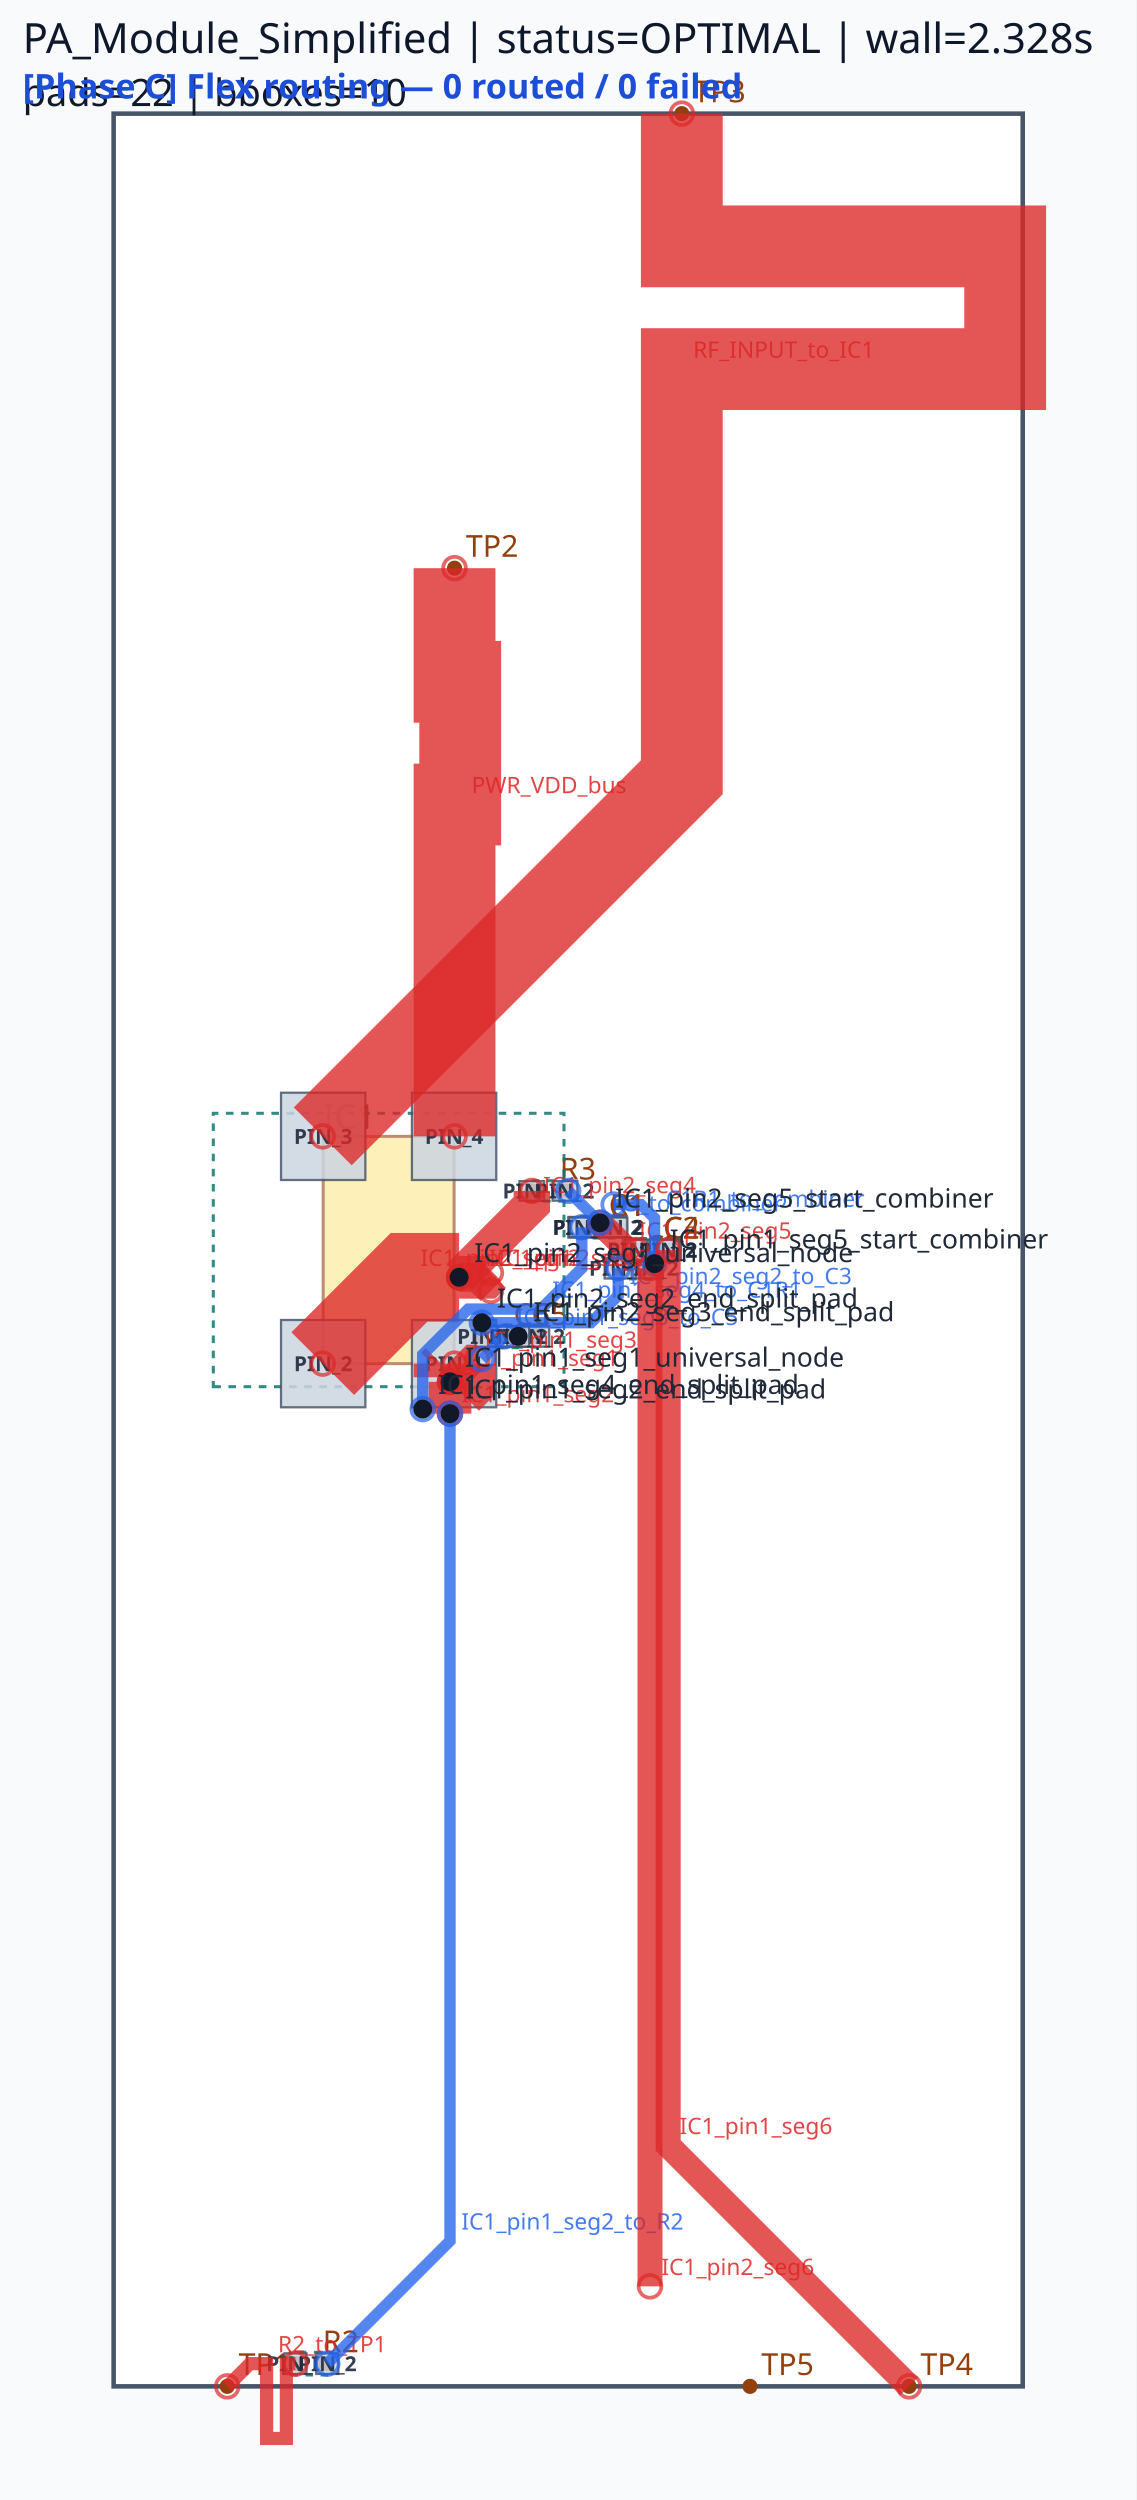
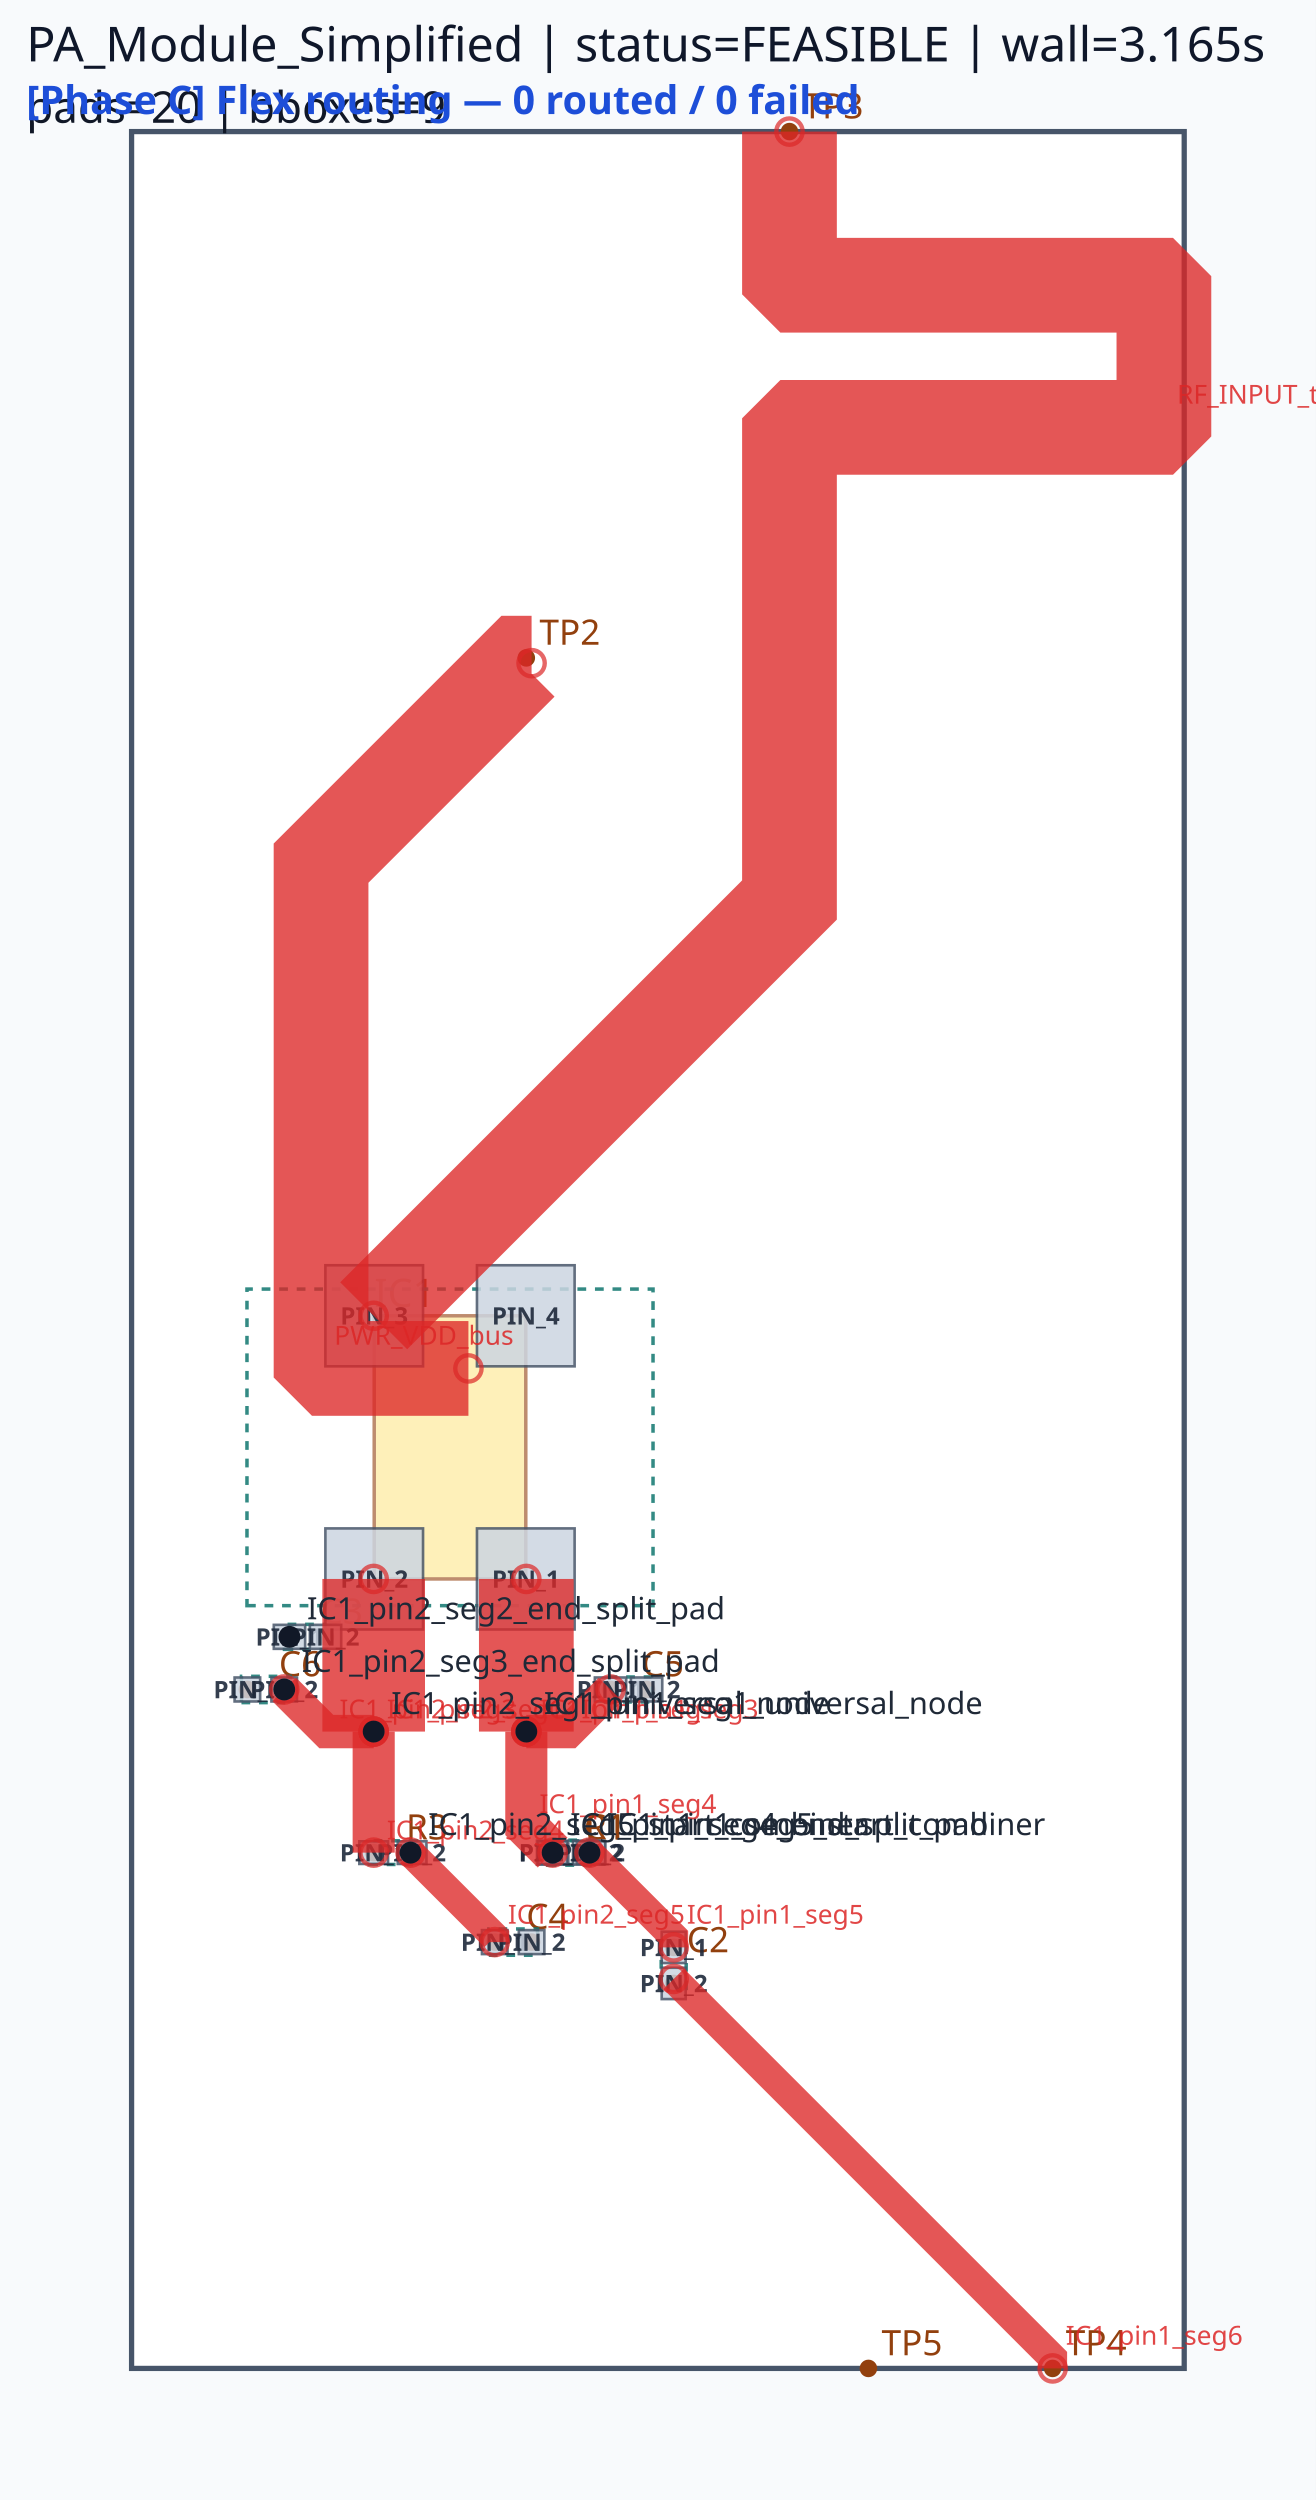
- <svg xmlns="http://www.w3.org/2000/svg" viewBox="0 0 300.0 660.0" width="300.0" height="660.0">
+ <svg xmlns="http://www.w3.org/2000/svg" viewBox="0 0 300.0 570.0" width="300.0" height="570.0">
  <rect x="0" y="0" width="100%" height="100%" fill="#f8fafc" />
-   <rect x="30.00" y="30.00" width="240.00" height="600.00" fill="#ffffff" stroke="#475569" stroke-width="1.2" />
+   <rect x="30.00" y="30.00" width="240.00" height="510.00" fill="#ffffff" stroke="#475569" stroke-width="1.2" />
  <rect x="85.32" y="300.00" width="34.56" height="60.00" fill="#fde68a" stroke="#92400e" stroke-width="0.8" opacity="0.6" />
  <text x="85.32" y="298.00" font-family="sans-serif" font-size="9" fill="#92400e">IC1</text>
-   <circle cx="60.00" cy="630.00" r="2" fill="#92400e" />
-   <text x="63.00" y="627.00" font-family="sans-serif" font-size="8" fill="#92400e">TP1</text>
  <circle cx="120.00" cy="150.00" r="2" fill="#92400e" />
  <text x="123.00" y="147.00" font-family="sans-serif" font-size="8" fill="#92400e">TP2</text>
  <circle cx="180.00" cy="30.00" r="2" fill="#92400e" />
  <text x="183.00" y="27.00" font-family="sans-serif" font-size="8" fill="#92400e">TP3</text>
-   <circle cx="240.00" cy="630.00" r="2" fill="#92400e" />
-   <text x="243.00" y="627.00" font-family="sans-serif" font-size="8" fill="#92400e">TP4</text>
-   <circle cx="198.00" cy="630.00" r="2" fill="#92400e" />
-   <text x="201.00" y="627.00" font-family="sans-serif" font-size="8" fill="#92400e">TP5</text>
-   <circle cx="153.60" cy="324.00" r="2" fill="#92400e" />
-   <circle cx="161.82" cy="324.00" r="2" fill="#92400e" />
-   <text x="160.71" y="321.00" font-family="sans-serif" font-size="8" fill="#92400e">C1</text>
-   <circle cx="153.60" cy="324.00" r="2" fill="#92400e" />
-   <circle cx="162.36" cy="324.00" r="2" fill="#92400e" />
-   <text x="160.98" y="321.00" font-family="sans-serif" font-size="8" fill="#92400e">R1</text>
-   <circle cx="168.00" cy="330.00" r="2" fill="#92400e" />
-   <circle cx="176.22" cy="330.00" r="2" fill="#92400e" />
-   <text x="175.11" y="327.00" font-family="sans-serif" font-size="8" fill="#92400e">C2</text>
-   <circle cx="78.00" cy="624.00" r="2" fill="#92400e" />
-   <circle cx="86.40" cy="624.00" r="2" fill="#92400e" />
-   <text x="85.20" y="621.00" font-family="sans-serif" font-size="8" fill="#92400e">R2</text>
-   <circle cx="163.20" cy="334.80" r="2" fill="#92400e" />
-   <circle cx="171.42" cy="334.80" r="2" fill="#92400e" />
-   <text x="170.31" y="331.80" font-family="sans-serif" font-size="8" fill="#92400e">C3</text>
-   <circle cx="140.40" cy="314.40" r="2" fill="#92400e" />
-   <circle cx="149.16" cy="314.40" r="2" fill="#92400e" />
-   <text x="147.78" y="311.40" font-family="sans-serif" font-size="8" fill="#92400e">R3</text>
-   <circle cx="168.00" cy="330.00" r="2" fill="#92400e" />
-   <circle cx="176.40" cy="330.00" r="2" fill="#92400e" />
-   <text x="175.20" y="327.00" font-family="sans-serif" font-size="8" fill="#92400e">C4</text>
-   <circle cx="133.20" cy="352.80" r="2" fill="#92400e" />
-   <circle cx="141.42" cy="352.80" r="2" fill="#92400e" />
-   <text x="140.31" y="349.80" font-family="sans-serif" font-size="8" fill="#92400e">C5</text>
-   <circle cx="128.40" cy="352.80" r="2" fill="#92400e" />
-   <circle cx="136.80" cy="352.80" r="2" fill="#92400e" />
-   <text x="135.60" y="349.80" font-family="sans-serif" font-size="8" fill="#92400e">C6</text>
+   <circle cx="240.00" cy="540.00" r="2" fill="#92400e" />
+   <text x="243.00" y="537.00" font-family="sans-serif" font-size="8" fill="#92400e">TP4</text>
+   <circle cx="198.00" cy="540.00" r="2" fill="#92400e" />
+   <text x="201.00" y="537.00" font-family="sans-serif" font-size="8" fill="#92400e">TP5</text>
+   <circle cx="126.00" cy="422.40" r="2" fill="#92400e" />
+   <circle cx="134.22" cy="422.40" r="2" fill="#92400e" />
+   <text x="133.11" y="419.40" font-family="sans-serif" font-size="8" fill="#92400e">C1</text>
+   <circle cx="126.00" cy="422.40" r="2" fill="#92400e" />
+   <circle cx="134.76" cy="422.40" r="2" fill="#92400e" />
+   <text x="133.38" y="419.40" font-family="sans-serif" font-size="8" fill="#92400e">R1</text>
+   <circle cx="153.60" cy="444.00" r="2" fill="#92400e" />
+   <circle cx="153.60" cy="452.22" r="2" fill="#92400e" />
+   <text x="156.60" y="445.11" font-family="sans-serif" font-size="8" fill="#92400e">C2</text>
+   <circle cx="66.00" cy="373.20" r="2" fill="#92400e" />
+   <circle cx="74.22" cy="373.20" r="2" fill="#92400e" />
+   <text x="73.11" y="370.20" font-family="sans-serif" font-size="8" fill="#92400e">C3</text>
+   <circle cx="85.20" cy="422.40" r="2" fill="#92400e" />
+   <circle cx="93.96" cy="422.40" r="2" fill="#92400e" />
+   <text x="92.58" y="419.40" font-family="sans-serif" font-size="8" fill="#92400e">R3</text>
+   <circle cx="112.80" cy="442.80" r="2" fill="#92400e" />
+   <circle cx="121.20" cy="442.80" r="2" fill="#92400e" />
+   <text x="120.00" y="439.80" font-family="sans-serif" font-size="8" fill="#92400e">C4</text>
+   <circle cx="139.20" cy="385.20" r="2" fill="#92400e" />
+   <circle cx="147.42" cy="385.20" r="2" fill="#92400e" />
+   <text x="146.31" y="382.20" font-family="sans-serif" font-size="8" fill="#92400e">C5</text>
+   <circle cx="56.40" cy="385.20" r="2" fill="#92400e" />
+   <circle cx="64.80" cy="385.20" r="2" fill="#92400e" />
+   <text x="63.60" y="382.20" font-family="sans-serif" font-size="8" fill="#92400e">C6</text>
  <path d="M 56.31,366.09 L 148.89,366.09 L 148.89,293.91 L 56.31,293.91 Z" class="component-bbox" fill="none" stroke="#0f766e" stroke-width="0.8" stroke-dasharray="2 2" opacity="0.85" />
-   <path d="M 152.46,326.85 L 162.96,326.85 L 162.96,321.15 L 152.46,321.15 Z" class="component-bbox" fill="none" stroke="#0f766e" stroke-width="0.8" stroke-dasharray="2 2" opacity="0.85" />
-   <path d="M 152.58,326.70 L 163.38,326.70 L 163.38,321.30 L 152.58,321.30 Z" class="component-bbox" fill="none" stroke="#0f766e" stroke-width="0.8" stroke-dasharray="2 2" opacity="0.85" />
-   <path d="M 166.86,332.85 L 177.36,332.85 L 177.36,327.15 L 166.86,327.15 Z" class="component-bbox" fill="none" stroke="#0f766e" stroke-width="0.8" stroke-dasharray="2 2" opacity="0.85" />
-   <path d="M 76.65,627.00 L 87.75,627.00 L 87.75,621.00 L 76.65,621.00 Z" class="component-bbox" fill="none" stroke="#0f766e" stroke-width="0.8" stroke-dasharray="2 2" opacity="0.85" />
-   <path d="M 162.06,337.65 L 172.56,337.65 L 172.56,331.95 L 162.06,331.95 Z" class="component-bbox" fill="none" stroke="#0f766e" stroke-width="0.8" stroke-dasharray="2 2" opacity="0.85" />
-   <path d="M 139.38,317.10 L 150.18,317.10 L 150.18,311.70 L 139.38,311.70 Z" class="component-bbox" fill="none" stroke="#0f766e" stroke-width="0.8" stroke-dasharray="2 2" opacity="0.85" />
-   <path d="M 166.65,333.00 L 177.75,333.00 L 177.75,327.00 L 166.65,327.00 Z" class="component-bbox" fill="none" stroke="#0f766e" stroke-width="0.8" stroke-dasharray="2 2" opacity="0.85" />
-   <path d="M 132.06,355.65 L 142.56,355.65 L 142.56,349.95 L 132.06,349.95 Z" class="component-bbox" fill="none" stroke="#0f766e" stroke-width="0.8" stroke-dasharray="2 2" opacity="0.85" />
-   <path d="M 127.05,355.80 L 138.15,355.80 L 138.15,349.80 L 127.05,349.80 Z" class="component-bbox" fill="none" stroke="#0f766e" stroke-width="0.8" stroke-dasharray="2 2" opacity="0.85" />
+   <path d="M 124.86,425.25 L 135.36,425.25 L 135.36,419.55 L 124.86,419.55 Z" class="component-bbox" fill="none" stroke="#0f766e" stroke-width="0.8" stroke-dasharray="2 2" opacity="0.85" />
+   <path d="M 124.98,425.10 L 135.78,425.10 L 135.78,419.70 L 124.98,419.70 Z" class="component-bbox" fill="none" stroke="#0f766e" stroke-width="0.8" stroke-dasharray="2 2" opacity="0.85" />
+   <path d="M 150.75,442.86 L 150.75,453.36 L 156.45,453.36 L 156.45,442.86 Z" class="component-bbox" fill="none" stroke="#0f766e" stroke-width="0.8" stroke-dasharray="2 2" opacity="0.85" />
+   <path d="M 64.86,376.05 L 75.36,376.05 L 75.36,370.35 L 64.86,370.35 Z" class="component-bbox" fill="none" stroke="#0f766e" stroke-width="0.8" stroke-dasharray="2 2" opacity="0.85" />
+   <path d="M 84.18,425.10 L 94.98,425.10 L 94.98,419.70 L 84.18,419.70 Z" class="component-bbox" fill="none" stroke="#0f766e" stroke-width="0.8" stroke-dasharray="2 2" opacity="0.85" />
+   <path d="M 111.45,445.80 L 122.55,445.80 L 122.55,439.80 L 111.45,439.80 Z" class="component-bbox" fill="none" stroke="#0f766e" stroke-width="0.8" stroke-dasharray="2 2" opacity="0.85" />
+   <path d="M 138.06,388.05 L 148.56,388.05 L 148.56,382.35 L 138.06,382.35 Z" class="component-bbox" fill="none" stroke="#0f766e" stroke-width="0.8" stroke-dasharray="2 2" opacity="0.85" />
+   <path d="M 55.05,388.20 L 66.15,388.20 L 66.15,382.20 L 55.05,382.20 Z" class="component-bbox" fill="none" stroke="#0f766e" stroke-width="0.8" stroke-dasharray="2 2" opacity="0.85" />
  <polygon points="108.75,348.48 108.75,371.52 131.01,371.52 131.01,348.48" fill="#cbd5e1" stroke="#475569" stroke-width="0.6" opacity="0.85" />
  <text x="119.88" y="362.00" font-family="sans-serif" font-size="5.5" text-anchor="middle" font-weight="bold" fill="#1e293b" opacity="0.9">PIN_1</text>
  <polygon points="74.19,348.48 74.19,371.52 96.45,371.52 96.45,348.48" fill="#cbd5e1" stroke="#475569" stroke-width="0.6" opacity="0.85" />
  <text x="85.32" y="362.00" font-family="sans-serif" font-size="5.5" text-anchor="middle" font-weight="bold" fill="#1e293b" opacity="0.9">PIN_2</text>
  <polygon points="96.45,311.52 96.45,288.48 74.19,288.48 74.19,311.52" fill="#cbd5e1" stroke="#475569" stroke-width="0.6" opacity="0.85" />
  <text x="85.32" y="302.00" font-family="sans-serif" font-size="5.5" text-anchor="middle" font-weight="bold" fill="#1e293b" opacity="0.9">PIN_3</text>
  <polygon points="131.01,311.52 131.01,288.48 108.75,288.48 108.75,311.52" fill="#cbd5e1" stroke="#475569" stroke-width="0.6" opacity="0.85" />
  <text x="119.88" y="302.00" font-family="sans-serif" font-size="5.5" text-anchor="middle" font-weight="bold" fill="#1e293b" opacity="0.9">PIN_4</text>
-   <polygon points="150.03,326.73 157.17,326.73 157.17,321.27 150.03,321.27" fill="#cbd5e1" stroke="#475569" stroke-width="0.6" opacity="0.85" />
-   <text x="153.60" y="326.00" font-family="sans-serif" font-size="5.5" text-anchor="middle" font-weight="bold" fill="#1e293b" opacity="0.9">PIN_1</text>
-   <polygon points="158.25,326.73 165.39,326.73 165.39,321.27 158.25,321.27" fill="#cbd5e1" stroke="#475569" stroke-width="0.6" opacity="0.85" />
-   <text x="161.82" y="326.00" font-family="sans-serif" font-size="5.5" text-anchor="middle" font-weight="bold" fill="#1e293b" opacity="0.9">PIN_2</text>
-   <polygon points="150.33,326.58 156.87,326.58 156.87,321.42 150.33,321.42" fill="#cbd5e1" stroke="#475569" stroke-width="0.6" opacity="0.85" />
-   <text x="153.60" y="326.00" font-family="sans-serif" font-size="5.5" text-anchor="middle" font-weight="bold" fill="#1e293b" opacity="0.9">PIN_1</text>
-   <polygon points="159.09,326.58 165.63,326.58 165.63,321.42 159.09,321.42" fill="#cbd5e1" stroke="#475569" stroke-width="0.6" opacity="0.85" />
-   <text x="162.36" y="326.00" font-family="sans-serif" font-size="5.5" text-anchor="middle" font-weight="bold" fill="#1e293b" opacity="0.9">PIN_2</text>
-   <polygon points="164.43,332.73 171.57,332.73 171.57,327.27 164.43,327.27" fill="#cbd5e1" stroke="#475569" stroke-width="0.6" opacity="0.85" />
-   <text x="168.00" y="332.00" font-family="sans-serif" font-size="5.5" text-anchor="middle" font-weight="bold" fill="#1e293b" opacity="0.9">PIN_1</text>
-   <polygon points="172.65,332.73 179.79,332.73 179.79,327.27 172.65,327.27" fill="#cbd5e1" stroke="#475569" stroke-width="0.6" opacity="0.85" />
-   <text x="176.22" y="332.00" font-family="sans-serif" font-size="5.5" text-anchor="middle" font-weight="bold" fill="#1e293b" opacity="0.9">PIN_2</text>
-   <polygon points="80.91,621.27 75.09,621.27 75.09,626.73 80.91,626.73" fill="#cbd5e1" stroke="#475569" stroke-width="0.6" opacity="0.85" />
-   <text x="78.00" y="626.00" font-family="sans-serif" font-size="5.5" text-anchor="middle" font-weight="bold" fill="#1e293b" opacity="0.9">PIN_1</text>
-   <polygon points="83.49,626.73 89.31,626.73 89.31,621.27 83.49,621.27" fill="#cbd5e1" stroke="#475569" stroke-width="0.6" opacity="0.85" />
-   <text x="86.40" y="626.00" font-family="sans-serif" font-size="5.5" text-anchor="middle" font-weight="bold" fill="#1e293b" opacity="0.9">PIN_2</text>
-   <polygon points="159.63,337.53 166.77,337.53 166.77,332.07 159.63,332.07" fill="#cbd5e1" stroke="#475569" stroke-width="0.6" opacity="0.85" />
-   <text x="163.20" y="336.80" font-family="sans-serif" font-size="5.5" text-anchor="middle" font-weight="bold" fill="#1e293b" opacity="0.9">PIN_1</text>
-   <polygon points="167.85,337.53 174.99,337.53 174.99,332.07 167.85,332.07" fill="#cbd5e1" stroke="#475569" stroke-width="0.6" opacity="0.85" />
-   <text x="171.42" y="336.80" font-family="sans-serif" font-size="5.5" text-anchor="middle" font-weight="bold" fill="#1e293b" opacity="0.9">PIN_2</text>
-   <polygon points="137.13,316.98 143.67,316.98 143.67,311.82 137.13,311.82" fill="#cbd5e1" stroke="#475569" stroke-width="0.6" opacity="0.85" />
-   <text x="140.40" y="316.40" font-family="sans-serif" font-size="5.5" text-anchor="middle" font-weight="bold" fill="#1e293b" opacity="0.9">PIN_1</text>
-   <polygon points="145.89,316.98 152.43,316.98 152.43,311.82 145.89,311.82" fill="#cbd5e1" stroke="#475569" stroke-width="0.6" opacity="0.85" />
-   <text x="149.16" y="316.40" font-family="sans-serif" font-size="5.5" text-anchor="middle" font-weight="bold" fill="#1e293b" opacity="0.9">PIN_2</text>
-   <polygon points="170.91,327.27 165.09,327.27 165.09,332.73 170.91,332.73" fill="#cbd5e1" stroke="#475569" stroke-width="0.6" opacity="0.85" />
-   <text x="168.00" y="332.00" font-family="sans-serif" font-size="5.5" text-anchor="middle" font-weight="bold" fill="#1e293b" opacity="0.9">PIN_1</text>
-   <polygon points="173.49,332.73 179.31,332.73 179.31,327.27 173.49,327.27" fill="#cbd5e1" stroke="#475569" stroke-width="0.6" opacity="0.85" />
-   <text x="176.40" y="332.00" font-family="sans-serif" font-size="5.5" text-anchor="middle" font-weight="bold" fill="#1e293b" opacity="0.9">PIN_2</text>
-   <polygon points="129.63,355.53 136.77,355.53 136.77,350.07 129.63,350.07" fill="#cbd5e1" stroke="#475569" stroke-width="0.6" opacity="0.85" />
-   <text x="133.20" y="354.80" font-family="sans-serif" font-size="5.5" text-anchor="middle" font-weight="bold" fill="#1e293b" opacity="0.9">PIN_1</text>
-   <polygon points="137.85,355.53 144.99,355.53 144.99,350.07 137.85,350.07" fill="#cbd5e1" stroke="#475569" stroke-width="0.6" opacity="0.85" />
-   <text x="141.42" y="354.80" font-family="sans-serif" font-size="5.5" text-anchor="middle" font-weight="bold" fill="#1e293b" opacity="0.9">PIN_2</text>
-   <polygon points="131.31,350.07 125.49,350.07 125.49,355.53 131.31,355.53" fill="#cbd5e1" stroke="#475569" stroke-width="0.6" opacity="0.85" />
-   <text x="128.40" y="354.80" font-family="sans-serif" font-size="5.5" text-anchor="middle" font-weight="bold" fill="#1e293b" opacity="0.9">PIN_1</text>
-   <polygon points="133.89,355.53 139.71,355.53 139.71,350.07 133.89,350.07" fill="#cbd5e1" stroke="#475569" stroke-width="0.6" opacity="0.85" />
-   <text x="136.80" y="354.80" font-family="sans-serif" font-size="5.5" text-anchor="middle" font-weight="bold" fill="#1e293b" opacity="0.9">PIN_2</text>
-   <polyline points="85.20,360.00 108.00,337.20 121.20,337.20" fill="none" stroke="#dc2626" stroke-width="23.40" stroke-linecap="butt" stroke-linejoin="miter" opacity="0.78" />
+   <polygon points="122.43,425.13 129.57,425.13 129.57,419.67 122.43,419.67" fill="#cbd5e1" stroke="#475569" stroke-width="0.6" opacity="0.85" />
+   <text x="126.00" y="424.40" font-family="sans-serif" font-size="5.5" text-anchor="middle" font-weight="bold" fill="#1e293b" opacity="0.9">PIN_1</text>
+   <polygon points="130.65,425.13 137.79,425.13 137.79,419.67 130.65,419.67" fill="#cbd5e1" stroke="#475569" stroke-width="0.6" opacity="0.85" />
+   <text x="134.22" y="424.40" font-family="sans-serif" font-size="5.5" text-anchor="middle" font-weight="bold" fill="#1e293b" opacity="0.9">PIN_2</text>
+   <polygon points="122.73,424.98 129.27,424.98 129.27,419.82 122.73,419.82" fill="#cbd5e1" stroke="#475569" stroke-width="0.6" opacity="0.85" />
+   <text x="126.00" y="424.40" font-family="sans-serif" font-size="5.5" text-anchor="middle" font-weight="bold" fill="#1e293b" opacity="0.9">PIN_1</text>
+   <polygon points="131.49,424.98 138.03,424.98 138.03,419.82 131.49,419.82" fill="#cbd5e1" stroke="#475569" stroke-width="0.6" opacity="0.85" />
+   <text x="134.76" y="424.40" font-family="sans-serif" font-size="5.5" text-anchor="middle" font-weight="bold" fill="#1e293b" opacity="0.9">PIN_2</text>
+   <polygon points="150.87,440.43 150.87,447.57 156.33,447.57 156.33,440.43" fill="#cbd5e1" stroke="#475569" stroke-width="0.6" opacity="0.85" />
+   <text x="153.60" y="446.00" font-family="sans-serif" font-size="5.5" text-anchor="middle" font-weight="bold" fill="#1e293b" opacity="0.9">PIN_1</text>
+   <polygon points="150.87,448.65 150.87,455.79 156.33,455.79 156.33,448.65" fill="#cbd5e1" stroke="#475569" stroke-width="0.6" opacity="0.85" />
+   <text x="153.60" y="454.22" font-family="sans-serif" font-size="5.5" text-anchor="middle" font-weight="bold" fill="#1e293b" opacity="0.9">PIN_2</text>
+   <polygon points="62.43,375.93 69.57,375.93 69.57,370.47 62.43,370.47" fill="#cbd5e1" stroke="#475569" stroke-width="0.6" opacity="0.85" />
+   <text x="66.00" y="375.20" font-family="sans-serif" font-size="5.5" text-anchor="middle" font-weight="bold" fill="#1e293b" opacity="0.9">PIN_1</text>
+   <polygon points="70.65,375.93 77.79,375.93 77.79,370.47 70.65,370.47" fill="#cbd5e1" stroke="#475569" stroke-width="0.6" opacity="0.85" />
+   <text x="74.22" y="375.20" font-family="sans-serif" font-size="5.5" text-anchor="middle" font-weight="bold" fill="#1e293b" opacity="0.9">PIN_2</text>
+   <polygon points="81.93,424.98 88.47,424.98 88.47,419.82 81.93,419.82" fill="#cbd5e1" stroke="#475569" stroke-width="0.6" opacity="0.85" />
+   <text x="85.20" y="424.40" font-family="sans-serif" font-size="5.5" text-anchor="middle" font-weight="bold" fill="#1e293b" opacity="0.9">PIN_1</text>
+   <polygon points="90.69,424.98 97.23,424.98 97.23,419.82 90.69,419.82" fill="#cbd5e1" stroke="#475569" stroke-width="0.6" opacity="0.85" />
+   <text x="93.96" y="424.40" font-family="sans-serif" font-size="5.5" text-anchor="middle" font-weight="bold" fill="#1e293b" opacity="0.9">PIN_2</text>
+   <polygon points="115.71,440.07 109.89,440.07 109.89,445.53 115.71,445.53" fill="#cbd5e1" stroke="#475569" stroke-width="0.6" opacity="0.85" />
+   <text x="112.80" y="444.80" font-family="sans-serif" font-size="5.5" text-anchor="middle" font-weight="bold" fill="#1e293b" opacity="0.9">PIN_1</text>
+   <polygon points="118.29,445.53 124.11,445.53 124.11,440.07 118.29,440.07" fill="#cbd5e1" stroke="#475569" stroke-width="0.6" opacity="0.85" />
+   <text x="121.20" y="444.80" font-family="sans-serif" font-size="5.5" text-anchor="middle" font-weight="bold" fill="#1e293b" opacity="0.9">PIN_2</text>
+   <polygon points="135.63,387.93 142.77,387.93 142.77,382.47 135.63,382.47" fill="#cbd5e1" stroke="#475569" stroke-width="0.6" opacity="0.85" />
+   <text x="139.20" y="387.20" font-family="sans-serif" font-size="5.5" text-anchor="middle" font-weight="bold" fill="#1e293b" opacity="0.9">PIN_1</text>
+   <polygon points="143.85,387.93 150.99,387.93 150.99,382.47 143.85,382.47" fill="#cbd5e1" stroke="#475569" stroke-width="0.6" opacity="0.85" />
+   <text x="147.42" y="387.20" font-family="sans-serif" font-size="5.5" text-anchor="middle" font-weight="bold" fill="#1e293b" opacity="0.9">PIN_2</text>
+   <polygon points="59.31,382.47 53.49,382.47 53.49,387.93 59.31,387.93" fill="#cbd5e1" stroke="#475569" stroke-width="0.6" opacity="0.85" />
+   <text x="56.40" y="387.20" font-family="sans-serif" font-size="5.5" text-anchor="middle" font-weight="bold" fill="#1e293b" opacity="0.9">PIN_1</text>
+   <polygon points="61.89,387.93 67.71,387.93 67.71,382.47 61.89,382.47" fill="#cbd5e1" stroke="#475569" stroke-width="0.6" opacity="0.85" />
+   <text x="64.80" y="387.20" font-family="sans-serif" font-size="5.5" text-anchor="middle" font-weight="bold" fill="#1e293b" opacity="0.9">PIN_2</text>
+   <polyline points="120.00,360.00 120.00,394.80" fill="none" stroke="#dc2626" stroke-width="21.60" stroke-linecap="butt" stroke-linejoin="miter" opacity="0.78" />
+   <circle cx="120.00" cy="360.00" r="3" fill="none" stroke="#dc2626" stroke-width="1.0" opacity="0.7" />
+   <circle cx="120.00" cy="394.80" r="3" fill="none" stroke="#dc2626" stroke-width="1.0" opacity="0.7" />
+   <text x="123.00" y="391.80" font-family="sans-serif" font-size="6" fill="#dc2626" opacity="0.85">IC1_pin1_seg1</text>
+   <polyline points="120.00,394.80 120.00,416.40 126.00,422.40" fill="none" stroke="#dc2626" stroke-width="9.60" stroke-linecap="butt" stroke-linejoin="miter" opacity="0.78" />
+   <circle cx="120.00" cy="394.80" r="3" fill="none" stroke="#dc2626" stroke-width="1.0" opacity="0.7" />
+   <circle cx="126.00" cy="422.40" r="3" fill="none" stroke="#dc2626" stroke-width="1.0" opacity="0.7" />
+   <text x="123.00" y="413.40" font-family="sans-serif" font-size="6" fill="#dc2626" opacity="0.85">IC1_pin1_seg4</text>
+   <polyline points="85.20,394.80 85.20,422.40" fill="none" stroke="#dc2626" stroke-width="9.60" stroke-linecap="butt" stroke-linejoin="miter" opacity="0.78" />
+   <circle cx="85.20" cy="394.80" r="3" fill="none" stroke="#dc2626" stroke-width="1.0" opacity="0.7" />
+   <circle cx="85.20" cy="422.40" r="3" fill="none" stroke="#dc2626" stroke-width="1.0" opacity="0.7" />
+   <text x="88.20" y="419.40" font-family="sans-serif" font-size="6" fill="#dc2626" opacity="0.85">IC1_pin2_seg4</text>
+   <polyline points="134.40,422.40 153.60,441.60 153.60,444.00" fill="none" stroke="#dc2626" stroke-width="6.60" stroke-linecap="butt" stroke-linejoin="miter" opacity="0.78" />
+   <circle cx="134.40" cy="422.40" r="3" fill="none" stroke="#dc2626" stroke-width="1.0" opacity="0.7" />
+   <circle cx="153.60" cy="444.00" r="3" fill="none" stroke="#dc2626" stroke-width="1.0" opacity="0.7" />
+   <text x="156.60" y="438.60" font-family="sans-serif" font-size="6" fill="#dc2626" opacity="0.85">IC1_pin1_seg5</text>
+   <polyline points="93.60,422.40 112.80,441.60 112.80,442.80" fill="none" stroke="#dc2626" stroke-width="6.60" stroke-linecap="butt" stroke-linejoin="miter" opacity="0.78" />
+   <circle cx="93.60" cy="422.40" r="3" fill="none" stroke="#dc2626" stroke-width="1.0" opacity="0.7" />
+   <circle cx="112.80" cy="442.80" r="3" fill="none" stroke="#dc2626" stroke-width="1.0" opacity="0.7" />
+   <text x="115.80" y="438.60" font-family="sans-serif" font-size="6" fill="#dc2626" opacity="0.85">IC1_pin2_seg5</text>
+   <polyline points="120.00,394.80 129.60,394.80 139.20,385.20" fill="none" stroke="#dc2626" stroke-width="7.62" stroke-linecap="butt" stroke-linejoin="miter" opacity="0.78" />
+   <circle cx="120.00" cy="394.80" r="3" fill="none" stroke="#dc2626" stroke-width="1.0" opacity="0.7" />
+   <circle cx="139.20" cy="385.20" r="3" fill="none" stroke="#dc2626" stroke-width="1.0" opacity="0.7" />
+   <text x="132.60" y="391.80" font-family="sans-serif" font-size="6" fill="#dc2626" opacity="0.85">IC1_pin1_seg3</text>
+   <polyline points="85.20,360.00 85.20,394.80" fill="none" stroke="#dc2626" stroke-width="23.40" stroke-linecap="butt" stroke-linejoin="miter" opacity="0.78" />
  <circle cx="85.20" cy="360.00" r="3" fill="none" stroke="#dc2626" stroke-width="1.0" opacity="0.7" />
-   <circle cx="121.20" cy="337.20" r="3" fill="none" stroke="#dc2626" stroke-width="1.0" opacity="0.7" />
-   <text x="111.00" y="334.20" font-family="sans-serif" font-size="6" fill="#dc2626" opacity="0.85">IC1_pin2_seg1</text>
-   <polyline points="120.00,360.00 120.00,363.60 118.80,364.80" fill="none" stroke="#dc2626" stroke-width="21.60" stroke-linecap="butt" stroke-linejoin="miter" opacity="0.78" />
-   <circle cx="120.00" cy="360.00" r="3" fill="none" stroke="#dc2626" stroke-width="1.0" opacity="0.7" />
-   <circle cx="118.80" cy="364.80" r="3" fill="none" stroke="#dc2626" stroke-width="1.0" opacity="0.7" />
-   <text x="123.00" y="360.60" font-family="sans-serif" font-size="6" fill="#dc2626" opacity="0.85">IC1_pin1_seg1</text>
-   <polyline points="121.20,337.20 140.40,318.00 140.40,314.40" fill="none" stroke="#dc2626" stroke-width="9.60" stroke-linecap="butt" stroke-linejoin="miter" opacity="0.78" />
-   <circle cx="121.20" cy="337.20" r="3" fill="none" stroke="#dc2626" stroke-width="1.0" opacity="0.7" />
-   <circle cx="140.40" cy="314.40" r="3" fill="none" stroke="#dc2626" stroke-width="1.0" opacity="0.7" />
-   <text x="143.40" y="315.00" font-family="sans-serif" font-size="6" fill="#dc2626" opacity="0.85">IC1_pin2_seg4</text>
-   <polyline points="118.80,364.80 118.80,373.20" fill="none" stroke="#dc2626" stroke-width="11.28" stroke-linecap="butt" stroke-linejoin="miter" opacity="0.78" />
-   <circle cx="118.80" cy="364.80" r="3" fill="none" stroke="#dc2626" stroke-width="1.0" opacity="0.7" />
-   <circle cx="118.80" cy="373.20" r="3" fill="none" stroke="#dc2626" stroke-width="1.0" opacity="0.7" />
-   <text x="121.80" y="370.20" font-family="sans-serif" font-size="6" fill="#dc2626" opacity="0.85">IC1_pin1_seg2</text>
-   <polyline points="121.20,337.20 128.40,337.20 129.60,336.00" fill="none" stroke="#dc2626" stroke-width="11.28" stroke-linecap="butt" stroke-linejoin="miter" opacity="0.78" />
-   <circle cx="121.20" cy="337.20" r="3" fill="none" stroke="#dc2626" stroke-width="1.0" opacity="0.7" />
-   <circle cx="129.60" cy="336.00" r="3" fill="none" stroke="#dc2626" stroke-width="1.0" opacity="0.7" />
-   <text x="131.40" y="334.20" font-family="sans-serif" font-size="6" fill="#dc2626" opacity="0.85">IC1_pin2_seg2</text>
-   <polyline points="158.40,322.80 165.60,330.00 168.00,330.00" fill="none" stroke="#dc2626" stroke-width="6.60" stroke-linecap="butt" stroke-linejoin="miter" opacity="0.78" />
-   <circle cx="158.40" cy="322.80" r="3" fill="none" stroke="#dc2626" stroke-width="1.0" opacity="0.7" />
-   <circle cx="168.00" cy="330.00" r="3" fill="none" stroke="#dc2626" stroke-width="1.0" opacity="0.7" />
-   <text x="168.60" y="327.00" font-family="sans-serif" font-size="6" fill="#dc2626" opacity="0.85">IC1_pin2_seg5</text>
-   <polyline points="118.80,364.80 124.80,358.80 126.00,358.80" fill="none" stroke="#dc2626" stroke-width="7.62" stroke-linecap="butt" stroke-linejoin="miter" opacity="0.78" />
-   <circle cx="118.80" cy="364.80" r="3" fill="none" stroke="#dc2626" stroke-width="1.0" opacity="0.7" />
-   <circle cx="126.00" cy="358.80" r="3" fill="none" stroke="#dc2626" stroke-width="1.0" opacity="0.7" />
-   <text x="127.80" y="355.80" font-family="sans-serif" font-size="6" fill="#dc2626" opacity="0.85">IC1_pin1_seg3</text>
-   <polyline points="121.20,337.20 126.00,337.20 129.60,340.80" fill="none" stroke="#dc2626" stroke-width="7.62" stroke-linecap="butt" stroke-linejoin="miter" opacity="0.78" />
-   <circle cx="121.20" cy="337.20" r="3" fill="none" stroke="#dc2626" stroke-width="1.0" opacity="0.7" />
-   <circle cx="129.60" cy="340.80" r="3" fill="none" stroke="#dc2626" stroke-width="1.0" opacity="0.7" />
-   <text x="129.00" y="334.20" font-family="sans-serif" font-size="6" fill="#dc2626" opacity="0.85">IC1_pin2_seg3</text>
-   <polyline points="180.00,30.00 180.00,65.04 265.37,65.04 265.37,97.44 180.00,97.44 180.00,170.16 180.00,205.20 85.20,300.00" fill="none" stroke="#dc2626" stroke-width="21.60" stroke-linecap="butt" stroke-linejoin="miter" opacity="0.78" />
+   <circle cx="85.20" cy="394.80" r="3" fill="none" stroke="#dc2626" stroke-width="1.0" opacity="0.7" />
+   <text x="88.20" y="391.80" font-family="sans-serif" font-size="6" fill="#dc2626" opacity="0.85">IC1_pin2_seg1</text>
+   <polyline points="85.20,394.80 74.40,394.80 64.80,385.20" fill="none" stroke="#dc2626" stroke-width="7.62" stroke-linecap="butt" stroke-linejoin="miter" opacity="0.78" />
+   <circle cx="85.20" cy="394.80" r="3" fill="none" stroke="#dc2626" stroke-width="1.0" opacity="0.7" />
+   <circle cx="64.80" cy="385.20" r="3" fill="none" stroke="#dc2626" stroke-width="1.0" opacity="0.7" />
+   <text x="77.40" y="391.80" font-family="sans-serif" font-size="6" fill="#dc2626" opacity="0.85">IC1_pin2_seg3</text>
+   <polyline points="180.00,30.00 180.00,62.64 182.40,65.04 262.97,65.04 265.37,67.44 265.37,95.04 262.97,97.44 182.40,97.44 180.00,99.84 180.00,205.20 85.20,300.00" fill="none" stroke="#dc2626" stroke-width="21.60" stroke-linecap="butt" stroke-linejoin="miter" opacity="0.78" />
  <circle cx="180.00" cy="30.00" r="3" fill="none" stroke="#dc2626" stroke-width="1.0" opacity="0.7" />
  <circle cx="85.20" cy="300.00" r="3" fill="none" stroke="#dc2626" stroke-width="1.0" opacity="0.7" />
-   <text x="183.00" y="94.44" font-family="sans-serif" font-size="6" fill="#dc2626" opacity="0.85">RF_INPUT_to_IC1</text>
-   <polyline points="120.00,150.00 120.00,180.00 121.50,180.00 121.50,212.40 120.00,212.40 120.00,270.00 120.00,300.00" fill="none" stroke="#dc2626" stroke-width="21.60" stroke-linecap="butt" stroke-linejoin="miter" opacity="0.78" />
-   <circle cx="120.00" cy="150.00" r="3" fill="none" stroke="#dc2626" stroke-width="1.0" opacity="0.7" />
-   <circle cx="120.00" cy="300.00" r="3" fill="none" stroke="#dc2626" stroke-width="1.0" opacity="0.7" />
-   <text x="124.50" y="209.40" font-family="sans-serif" font-size="6" fill="#dc2626" opacity="0.85">PWR_VDD_bus</text>
-   <polyline points="78.00,624.00 75.60,624.00 75.60,643.76 70.38,643.76 70.38,624.00 68.40,624.00 66.00,624.00 60.00,630.00" fill="none" stroke="#dc2626" stroke-width="3.48" stroke-linecap="butt" stroke-linejoin="miter" opacity="0.78" />
-   <circle cx="78.00" cy="624.00" r="3" fill="none" stroke="#dc2626" stroke-width="1.0" opacity="0.7" />
-   <circle cx="60.00" cy="630.00" r="3" fill="none" stroke="#dc2626" stroke-width="1.0" opacity="0.7" />
-   <text x="73.38" y="621.00" font-family="sans-serif" font-size="6" fill="#dc2626" opacity="0.85">R2_to_TP1</text>
-   <polyline points="118.80,373.20 118.80,591.60 86.40,624.00" fill="none" stroke="#2563eb" stroke-width="3.00" stroke-linecap="butt" stroke-linejoin="miter" opacity="0.78" />
-   <circle cx="118.80" cy="373.20" r="3" fill="none" stroke="#2563eb" stroke-width="1.0" opacity="0.7" />
-   <circle cx="86.40" cy="624.00" r="3" fill="none" stroke="#2563eb" stroke-width="1.0" opacity="0.7" />
-   <text x="121.80" y="588.60" font-family="sans-serif" font-size="6" fill="#2563eb" opacity="0.85">IC1_pin1_seg2_to_R2</text>
-   <polyline points="111.60,372.00 111.60,357.60 123.60,345.60 142.80,345.60 153.60,334.80 153.60,324.00" fill="none" stroke="#2563eb" stroke-width="3.00" stroke-linecap="butt" stroke-linejoin="miter" opacity="0.78" />
-   <circle cx="111.60" cy="372.00" r="3" fill="none" stroke="#2563eb" stroke-width="1.0" opacity="0.7" />
-   <circle cx="153.60" cy="324.00" r="3" fill="none" stroke="#2563eb" stroke-width="1.0" opacity="0.7" />
-   <text x="145.80" y="342.60" font-family="sans-serif" font-size="6" fill="#2563eb" opacity="0.85">IC1_pin1_seg4_to_C1R1</text>
-   <polyline points="127.20,349.20 156.00,349.20 163.20,342.00 163.20,334.80" fill="none" stroke="#2563eb" stroke-width="3.00" stroke-linecap="butt" stroke-linejoin="miter" opacity="0.78" />
-   <circle cx="127.20" cy="349.20" r="3" fill="none" stroke="#2563eb" stroke-width="1.0" opacity="0.7" />
-   <circle cx="163.20" cy="334.80" r="3" fill="none" stroke="#2563eb" stroke-width="1.0" opacity="0.7" />
-   <text x="166.20" y="339.00" font-family="sans-serif" font-size="6" fill="#2563eb" opacity="0.85">IC1_pin2_seg2_to_C3</text>
-   <polyline points="127.20,358.80 133.20,352.80" fill="none" stroke="#2563eb" stroke-width="3.00" stroke-linecap="butt" stroke-linejoin="miter" opacity="0.78" />
-   <circle cx="127.20" cy="358.80" r="3" fill="none" stroke="#2563eb" stroke-width="1.0" opacity="0.7" />
-   <circle cx="133.20" cy="352.80" r="3" fill="none" stroke="#2563eb" stroke-width="1.0" opacity="0.7" />
-   <text x="136.20" y="349.80" font-family="sans-serif" font-size="6" fill="#2563eb" opacity="0.85">IC1_pin1_seg3_to_C5</text>
-   <polyline points="150.00,314.40 158.40,322.80" fill="none" stroke="#2563eb" stroke-width="3.00" stroke-linecap="butt" stroke-linejoin="miter" opacity="0.78" />
-   <circle cx="150.00" cy="314.40" r="3" fill="none" stroke="#2563eb" stroke-width="1.0" opacity="0.7" />
-   <circle cx="158.40" cy="322.80" r="3" fill="none" stroke="#2563eb" stroke-width="1.0" opacity="0.7" />
-   <text x="161.40" y="319.80" font-family="sans-serif" font-size="6" fill="#2563eb" opacity="0.85">R3_to_combiner</text>
-   <polyline points="162.00,318.00 169.20,318.00 172.80,321.60 172.80,333.60" fill="none" stroke="#2563eb" stroke-width="3.00" stroke-linecap="butt" stroke-linejoin="miter" opacity="0.78" />
-   <circle cx="162.00" cy="318.00" r="3" fill="none" stroke="#2563eb" stroke-width="1.0" opacity="0.7" />
-   <circle cx="172.80" cy="333.60" r="3" fill="none" stroke="#2563eb" stroke-width="1.0" opacity="0.7" />
-   <text x="175.80" y="318.60" font-family="sans-serif" font-size="6" fill="#2563eb" opacity="0.85">C1R1_to_combiner</text>
-   <polyline points="176.40,330.00 176.40,566.40 240.00,630.00" fill="none" stroke="#dc2626" stroke-width="6.60" stroke-linecap="butt" stroke-linejoin="miter" opacity="0.78" />
-   <circle cx="176.40" cy="330.00" r="3" fill="none" stroke="#dc2626" stroke-width="1.0" opacity="0.7" />
-   <circle cx="240.00" cy="630.00" r="3" fill="none" stroke="#dc2626" stroke-width="1.0" opacity="0.7" />
-   <text x="179.40" y="563.40" font-family="sans-serif" font-size="6" fill="#dc2626" opacity="0.85">IC1_pin1_seg6</text>
-   <polyline points="171.60,334.80 171.60,603.60" fill="none" stroke="#dc2626" stroke-width="6.60" stroke-linecap="butt" stroke-linejoin="miter" opacity="0.78" />
-   <circle cx="171.60" cy="334.80" r="3" fill="none" stroke="#dc2626" stroke-width="1.0" opacity="0.7" />
-   <circle cx="171.60" cy="603.60" r="3" fill="none" stroke="#dc2626" stroke-width="1.0" opacity="0.7" />
-   <text x="174.60" y="600.60" font-family="sans-serif" font-size="6" fill="#dc2626" opacity="0.85">IC1_pin2_seg6</text>
-   <circle cx="118.80" cy="364.80" r="2.5" fill="#111827" />
-   <text x="122.80" y="360.80" font-family="sans-serif" font-size="7" fill="#1f2937">IC1_pin1_seg1_universal_node</text>
-   <circle cx="118.80" cy="373.20" r="2.5" fill="#111827" />
-   <text x="122.80" y="369.20" font-family="sans-serif" font-size="7" fill="#1f2937">IC1_pin1_seg2_end_split_pad</text>
-   <circle cx="111.60" cy="372.00" r="2.5" fill="#111827" />
-   <text x="115.60" y="368.00" font-family="sans-serif" font-size="7" fill="#1f2937">IC1_pin1_seg4_end_split_pad</text>
-   <circle cx="172.80" cy="333.60" r="2.5" fill="#111827" />
-   <text x="176.80" y="329.60" font-family="sans-serif" font-size="7" fill="#1f2937">IC1_pin1_seg5_start_combiner</text>
-   <circle cx="121.20" cy="337.20" r="2.5" fill="#111827" />
-   <text x="125.20" y="333.20" font-family="sans-serif" font-size="7" fill="#1f2937">IC1_pin2_seg1_universal_node</text>
-   <circle cx="127.20" cy="349.20" r="2.5" fill="#111827" />
-   <text x="131.20" y="345.20" font-family="sans-serif" font-size="7" fill="#1f2937">IC1_pin2_seg2_end_split_pad</text>
-   <circle cx="136.80" cy="352.80" r="2.5" fill="#111827" />
-   <text x="140.80" y="348.80" font-family="sans-serif" font-size="7" fill="#1f2937">IC1_pin2_seg3_end_split_pad</text>
-   <circle cx="158.40" cy="322.80" r="2.5" fill="#111827" />
-   <text x="162.40" y="318.80" font-family="sans-serif" font-size="7" fill="#1f2937">IC1_pin2_seg5_start_combiner</text>
-   <text x="6" y="14" font-family="sans-serif" font-size="11" fill="#0f172a">PA_Module_Simplified | status=OPTIMAL | wall=2.328s</text>
-   <text x="6" y="28" font-family="sans-serif" font-size="10" fill="#111827">pads=22 | bboxes=10</text>
+   <text x="268.37" y="92.04" font-family="sans-serif" font-size="6" fill="#dc2626" opacity="0.85">RF_INPUT_to_IC1</text>
+   <polyline points="121.20,151.20 118.80,151.20 73.20,196.80 73.20,309.60 75.60,312.00 106.80,312.00" fill="none" stroke="#dc2626" stroke-width="21.60" stroke-linecap="butt" stroke-linejoin="miter" opacity="0.78" />
+   <circle cx="121.20" cy="151.20" r="3" fill="none" stroke="#dc2626" stroke-width="1.0" opacity="0.7" />
+   <circle cx="106.80" cy="312.00" r="3" fill="none" stroke="#dc2626" stroke-width="1.0" opacity="0.7" />
+   <text x="76.20" y="306.60" font-family="sans-serif" font-size="6" fill="#dc2626" opacity="0.85">PWR_VDD_bus</text>
+   <polyline points="153.60,451.20 240.00,537.60 240.00,540.00" fill="none" stroke="#dc2626" stroke-width="6.60" stroke-linecap="butt" stroke-linejoin="miter" opacity="0.78" />
+   <circle cx="153.60" cy="451.20" r="3" fill="none" stroke="#dc2626" stroke-width="1.0" opacity="0.7" />
+   <circle cx="240.00" cy="540.00" r="3" fill="none" stroke="#dc2626" stroke-width="1.0" opacity="0.7" />
+   <text x="243.00" y="534.60" font-family="sans-serif" font-size="6" fill="#dc2626" opacity="0.85">IC1_pin1_seg6</text>
+   <circle cx="120.00" cy="394.80" r="2.5" fill="#111827" />
+   <text x="124.00" y="390.80" font-family="sans-serif" font-size="7" fill="#1f2937">IC1_pin1_seg1_universal_node</text>
+   <circle cx="126.00" cy="422.40" r="2.5" fill="#111827" />
+   <text x="130.00" y="418.40" font-family="sans-serif" font-size="7" fill="#1f2937">IC1_pin1_seg4_end_split_pad</text>
+   <circle cx="134.40" cy="422.40" r="2.5" fill="#111827" />
+   <text x="138.40" y="418.40" font-family="sans-serif" font-size="7" fill="#1f2937">IC1_pin1_seg5_start_combiner</text>
+   <circle cx="85.20" cy="394.80" r="2.5" fill="#111827" />
+   <text x="89.20" y="390.80" font-family="sans-serif" font-size="7" fill="#1f2937">IC1_pin2_seg1_universal_node</text>
+   <circle cx="66.00" cy="373.20" r="2.5" fill="#111827" />
+   <text x="70.00" y="369.20" font-family="sans-serif" font-size="7" fill="#1f2937">IC1_pin2_seg2_end_split_pad</text>
+   <circle cx="64.80" cy="385.20" r="2.5" fill="#111827" />
+   <text x="68.80" y="381.20" font-family="sans-serif" font-size="7" fill="#1f2937">IC1_pin2_seg3_end_split_pad</text>
+   <circle cx="93.60" cy="422.40" r="2.5" fill="#111827" />
+   <text x="97.60" y="418.40" font-family="sans-serif" font-size="7" fill="#1f2937">IC1_pin2_seg5_start_combiner</text>
+   <text x="6" y="14" font-family="sans-serif" font-size="11" fill="#0f172a">PA_Module_Simplified | status=FEASIBLE | wall=3.165s</text>
+   <text x="6" y="28" font-family="sans-serif" font-size="10" fill="#111827">pads=20 | bboxes=9</text>
  <text x="6" y="26" font-family="sans-serif" font-size="9" font-weight="bold" fill="#1d4ed8">[Phase C] Flex routing — 0 routed / 0 failed</text>
</svg>
